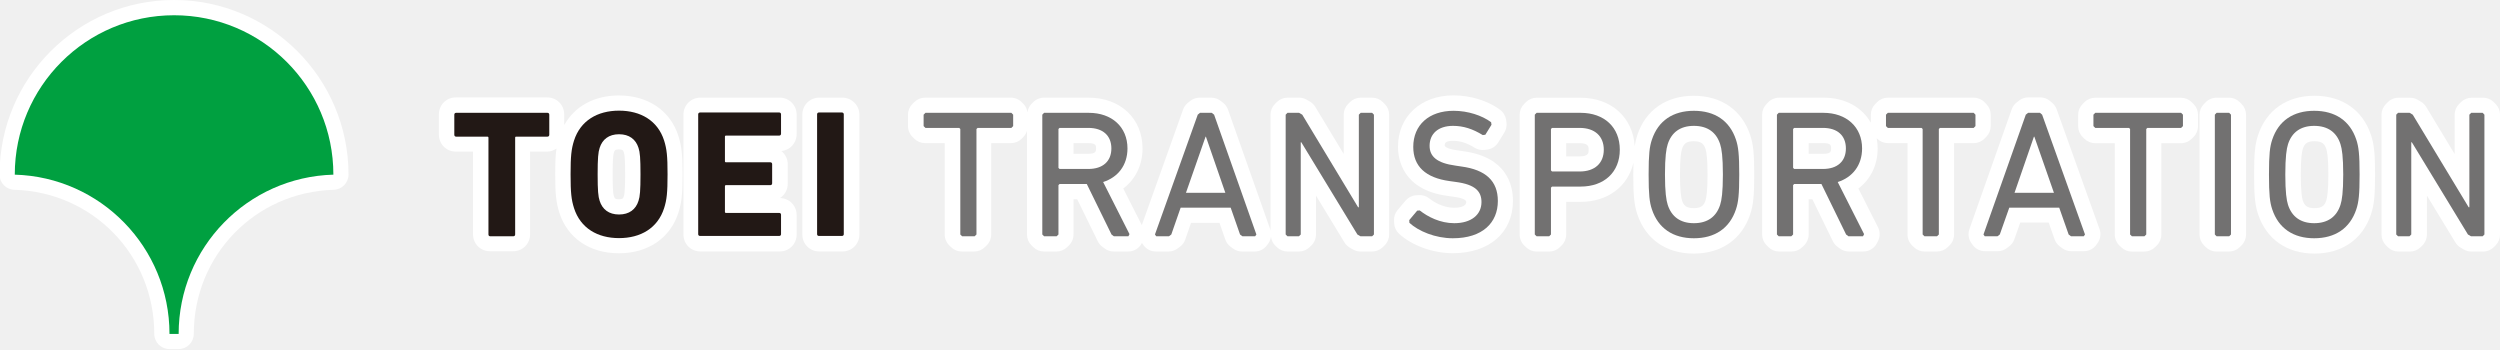
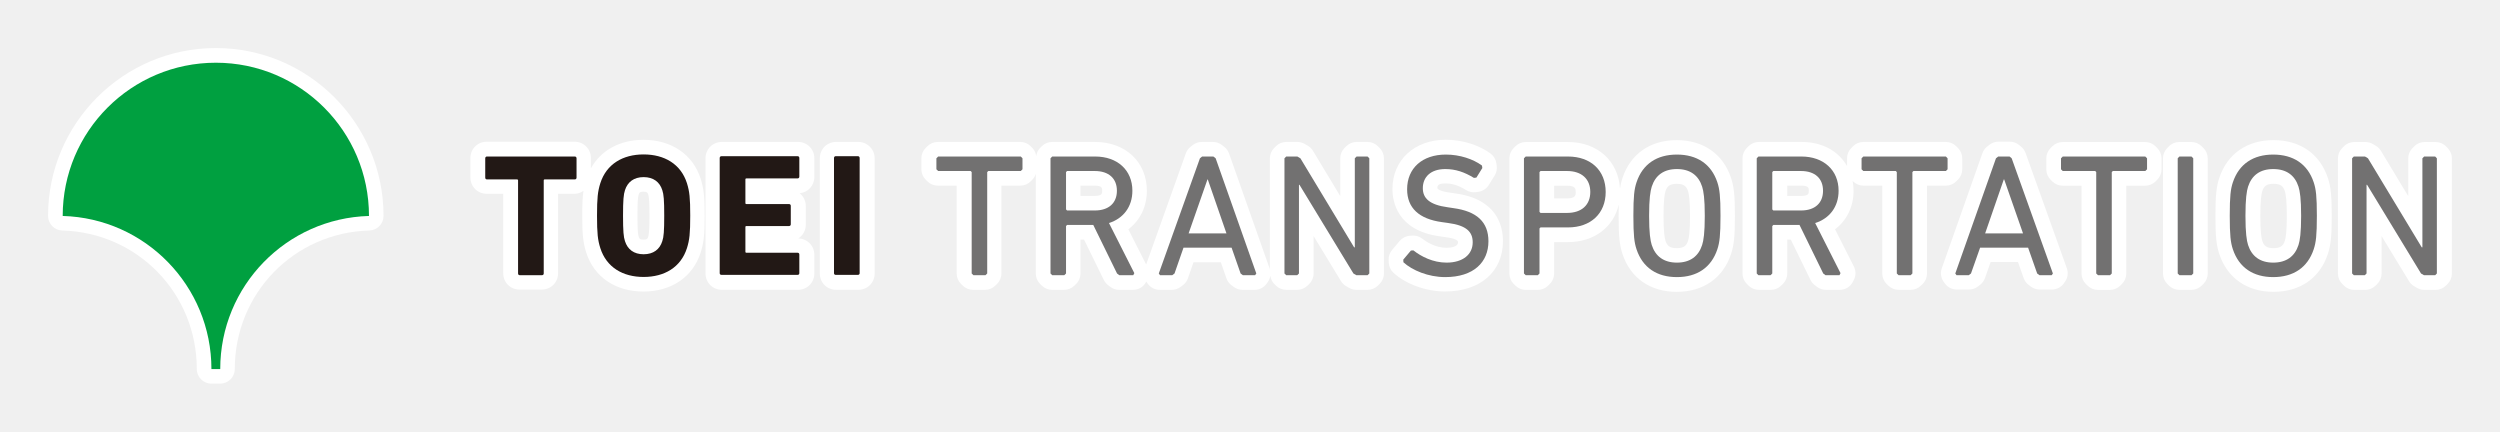
- <svg xmlns="http://www.w3.org/2000/svg" width="49.413mm" height="6.899mm" version="1.1" viewBox="0 0 49.413 6.899">
+ <svg xmlns="http://www.w3.org/2000/svg" version="1.1" viewBox="-0.997 -0.988 51.4 8.876">
  <g transform="translate(-129.93 -109.57)">
    <g transform="matrix(.35278 0 0 -.35278 142.26 113.45)">
      <path d="m0 0c-0.03-0.098-0.053-0.168-0.278-0.168-0.222 0-0.243 0.068-0.281 0.185-0.047 0.141-0.067 0.504-0.067 1.212 0 0.718 0.019 1.072 0.071 1.228 0.033 0.103 0.055 0.171 0.277 0.171 0.226 0 0.248-0.07 0.284-0.185 0.048-0.14 0.067-0.492 0.067-1.214 0-0.502-8e-3 -1.039-0.073-1.229m-0.278 5.65c-1.38 0-2.478-0.612-3.062-1.661v0.598c0 0.534-0.419 0.953-0.953 0.953h-5.118c-0.533 0-0.951-0.419-0.951-0.953v-1.129c0-0.534 0.418-0.953 0.951-0.953h0.962v-4.633c0-0.533 0.418-0.95 0.951-0.95h1.293c0.534 0 0.953 0.417 0.953 0.95v4.633h0.959c0.197 0 0.369 0.071 0.52 0.171-0.053-0.363-0.071-0.79-0.071-1.447 0-1.106 0.05-1.568 0.233-2.151 0.456-1.422 1.701-2.27 3.333-2.27 1.633 0 2.88 0.849 3.336 2.274 0.182 0.576 0.232 1.037 0.232 2.147s-0.05 1.572-0.233 2.154c-0.455 1.42-1.702 2.267-3.335 2.267" style="fill:#fff" />
    </g>
    <g transform="matrix(.35278 0 0 -.35278 145.34 111.5)">
      <path d="m0 0h-4.436c-0.535 0-0.954-0.419-0.954-0.953v-6.715c0-0.533 0.419-0.95 0.954-0.95h4.436c0.534 0 0.952 0.417 0.952 0.95v1.089c0 0.53-0.411 0.946-0.939 0.953 0.267 0.167 0.441 0.463 0.441 0.808v1.078c0 0.307-0.14 0.577-0.36 0.75 0.488 0.045 0.858 0.446 0.858 0.949v1.088c0 0.534-0.418 0.953-0.952 0.953" style="fill:#fff" />
    </g>
    <g transform="matrix(.35278 0 0 -.35278 146.58 111.5)">
      <path d="m0 0h-1.292c-0.534 0-0.952-0.419-0.952-0.953v-6.715c0-0.533 0.418-0.95 0.952-0.95h1.292c0.534 0 0.952 0.417 0.952 0.95v6.715c0 0.525-0.427 0.953-0.952 0.953" style="fill:#fff" />
    </g>
    <g transform="matrix(.35278 0 0 -.35278 151.44 112.61)">
      <path d="m0 0h-0.828v0.599h0.828c0.436 0 0.436-0.146 0.436-0.3 0-0.148 0-0.299-0.436-0.299m16.507 2.894c-0.159 0.16-0.377 0.251-0.603 0.251h-0.64c-0.225 0-0.442-0.09-0.601-0.249l-0.103-0.103c-0.159-0.16-0.249-0.376-0.249-0.602v-2.201l-1.593 2.641c-0.074 0.123-0.178 0.224-0.302 0.297l-0.177 0.102c-0.13 0.074-0.277 0.115-0.426 0.115h-0.649c-0.226 0-0.442-0.09-0.602-0.249l-0.103-0.103c-0.159-0.16-0.249-0.376-0.249-0.602v-6.559c-7e-3 0.043 2e-3 0.086-0.012 0.128l-2.369 6.715c-0.055 0.154-0.153 0.29-0.283 0.389l-0.132 0.103c-0.149 0.115-0.332 0.178-0.52 0.178h-0.657c-0.196 0-0.386-0.069-0.538-0.193l-0.126-0.102c-0.119-0.098-0.211-0.227-0.262-0.372l-2.312-6.475-1.039 2.052c0.682 0.514 1.08 1.313 1.08 2.244 0 1.676-1.242 2.846-3.019 2.846h-2.504c-0.229 0-0.449-0.093-0.609-0.257l-0.1-0.103c-0.123-0.126-0.188-0.29-0.216-0.462-0.028 0.171-0.092 0.334-0.215 0.461l-0.1 0.103c-0.16 0.165-0.38 0.258-0.61 0.258h-4.814c-0.225 0-0.44-0.089-0.6-0.249l-0.103-0.102c-0.16-0.159-0.251-0.376-0.251-0.603v-0.64c0-0.228 0.092-0.446 0.254-0.606l0.103-0.101c0.159-0.157 0.373-0.245 0.597-0.245h1.103v-5.122c0-0.229 0.092-0.448 0.255-0.608l0.102-0.099c0.159-0.156 0.373-0.244 0.595-0.244h0.701c0.223 0 0.435 0.087 0.595 0.243l0.102 0.099c0.163 0.16 0.256 0.379 0.256 0.609v5.122h1.105c0.229 0 0.448 0.091 0.607 0.255l0.1 0.101c0.092 0.094 0.151 0.209 0.192 0.332v-5.81c0-0.227 0.09-0.444 0.251-0.603l0.1-0.1c0.159-0.159 0.375-0.248 0.6-0.248h0.702c0.22 0 0.432 0.086 0.591 0.24l0.103 0.099c0.166 0.16 0.259 0.381 0.259 0.612v1.977h0.207l1.152-2.351c0.059-0.12 0.144-0.224 0.25-0.304l0.132-0.1c0.147-0.112 0.328-0.173 0.513-0.173h0.814c0.319 0 0.611 0.179 0.757 0.463l0.013 0.026c7e-3 -0.012 7e-3 -0.027 0.015-0.037l0.072-0.1c0.16-0.221 0.416-0.352 0.689-0.352h0.71c0.183 0 0.36 0.06 0.507 0.169l0.134 0.099c0.137 0.102 0.24 0.242 0.296 0.403l0.324 0.935h1.594l0.327-0.936c0.056-0.159 0.157-0.299 0.293-0.4l0.133-0.1c0.147-0.11 0.326-0.17 0.51-0.17h0.711c0.274 0 0.531 0.133 0.691 0.356l0.071 0.099c0.08 0.111 0.129 0.239 0.149 0.371 0.028-0.183 0.099-0.356 0.232-0.486l0.103-0.099c0.159-0.154 0.371-0.241 0.593-0.241h0.639c0.221 0 0.433 0.086 0.592 0.24l0.103 0.099c0.165 0.16 0.259 0.381 0.259 0.612v2.183l1.597-2.626c0.073-0.121 0.177-0.221 0.3-0.293l0.172-0.099c0.129-0.076 0.276-0.116 0.426-0.116h0.652c0.222 0 0.435 0.087 0.595 0.243l0.101 0.099c0.164 0.16 0.257 0.379 0.257 0.609v6.714c0 0.225-0.089 0.441-0.248 0.6z" style="fill:#fff" />
    </g>
    <g transform="matrix(.35278 0 0 -.35278 158.86 112.56)">
      <path d="m0 0-0.345 0.052c-0.589 0.079-0.717 0.218-0.718 0.267 0 0.1 0 0.267 0.461 0.267 0.412 0 0.776-0.116 1.221-0.391 0.168-0.102 0.366-0.144 0.56-0.118l0.144 0.02c0.252 0.034 0.476 0.179 0.61 0.395l0.345 0.559c0.105 0.171 0.147 0.372 0.118 0.57l-0.021 0.144c-0.033 0.224-0.154 0.426-0.336 0.561-0.684 0.504-1.66 0.806-2.61 0.806-1.83 0-3.109-1.183-3.109-2.875 0-0.715 0.27-2.414 2.76-2.754l0.363-0.053c0.577-0.074 0.695-0.201 0.7-0.284 0-0.299-0.473-0.331-0.676-0.331-0.663 0-1.204 0.37-1.405 0.529-0.168 0.133-0.379 0.197-0.592 0.181l-0.142-0.011c-0.228-0.016-0.439-0.125-0.587-0.3l-0.445-0.529c-0.139-0.166-0.21-0.378-0.198-0.594l8e-3 -0.152c0.012-0.222 0.11-0.429 0.272-0.579 0.718-0.662 1.899-1.091 3.009-1.091 2.049 0 3.373 1.153 3.373 2.938 0 0.895-0.36 2.446-2.76 2.773" style="fill:#fff" />
    </g>
    <g transform="matrix(.35278 0 0 -.35278 163.64 113.53)">
      <path d="m0 0c-0.089-0.277-0.226-0.437-0.662-0.437-0.431 0-0.567 0.16-0.656 0.435-0.052 0.161-0.113 0.542-0.113 1.44 0 0.899 0.061 1.28 0.113 1.439 0.089 0.276 0.225 0.436 0.656 0.436 0.436 0 0.573-0.16 0.663-0.439 0.051-0.157 0.112-0.534 0.112-1.436 0-0.901-0.061-1.278-0.113-1.438m-7.05 2.463h-0.757v0.74h0.757c0.502 0 0.502-0.205 0.502-0.37s0-0.37-0.502-0.37m6.388 3.396c-1.541 0-2.692-0.801-3.158-2.197-0.066-0.196-0.114-0.392-0.149-0.624-0.099 1.604-1.31 2.711-3.031 2.711h-2.461c-0.226 0-0.442-0.09-0.602-0.249l-0.102-0.103c-0.159-0.16-0.249-0.376-0.249-0.601v-6.715c0-0.229 0.093-0.45 0.258-0.61l0.103-0.1c0.158-0.153 0.371-0.24 0.592-0.24h0.703c0.224 0 0.439 0.089 0.598 0.246l0.101 0.1c0.162 0.16 0.252 0.377 0.252 0.604v1.835h0.807c1.529 0 2.657 0.873 2.961 2.191-6e-3 -0.199-9e-3 -0.416-9e-3 -0.669 0-1.178 0.053-1.698 0.228-2.222 0.466-1.398 1.618-2.199 3.158-2.199 1.545 0 2.698 0.801 3.165 2.202 0.173 0.525 0.226 1.044 0.226 2.219 0 1.181-0.053 1.7-0.227 2.222-0.465 1.398-1.619 2.199-3.164 2.199" style="fill:#fff" />
    </g>
    <g transform="matrix(.35278 0 0 -.35278 165.97 112.61)">
      <path d="m0 0h-0.826v0.599h0.826c0.431 0 0.431-0.146 0.431-0.3 0-0.153 0-0.299-0.431-0.299m9.027 0.853 0.1 0.101c0.158 0.159 0.246 0.373 0.246 0.597v0.64c0 0.222-0.087 0.436-0.243 0.594l-0.1 0.103c-0.159 0.164-0.379 0.257-0.608 0.257h-4.81c-0.226 0-0.442-0.09-0.602-0.249l-0.102-0.103c-0.159-0.16-0.249-0.376-0.249-0.602v-0.45c-0.494 0.863-1.438 1.404-2.638 1.404h-2.503c-0.229 0-0.449-0.093-0.609-0.257l-0.1-0.103c-0.155-0.158-0.242-0.372-0.242-0.594v-6.714c0-0.227 0.09-0.444 0.251-0.603l0.1-0.1c0.159-0.159 0.375-0.248 0.6-0.248h0.703c0.222 0 0.435 0.087 0.594 0.243l0.102 0.099c0.164 0.16 0.257 0.379 0.257 0.609v1.977h0.207l1.148-2.35c0.059-0.122 0.146-0.226 0.253-0.307l0.133-0.1c0.147-0.11 0.326-0.171 0.511-0.171h0.814c0.32 0 0.613 0.18 0.758 0.465l0.061 0.12c0.123 0.243 0.123 0.528 1e-3 0.77l-1.1 2.174c0.682 0.513 1.079 1.313 1.079 2.244 0 0.199-0.02 0.389-0.054 0.573l0.028-0.027c0.16-0.158 0.375-0.246 0.599-0.246h1.1v-5.122c0-0.23 0.094-0.451 0.258-0.611l0.103-0.099c0.159-0.154 0.371-0.241 0.593-0.241h0.702c0.221 0 0.434 0.087 0.593 0.241l0.102 0.099c0.165 0.16 0.258 0.381 0.258 0.611v5.122h1.101c0.227 0 0.446 0.091 0.605 0.254" style="fill:#fff" />
    </g>
    <g transform="matrix(.35278 0 0 -.35278 173.25 111.59)">
      <path d="m0 0c-0.159 0.159-0.375 0.249-0.601 0.249h-4.81c-0.225 0-0.442-0.09-0.601-0.249l-0.102-0.103c-0.16-0.16-0.25-0.376-0.25-0.601v-0.641c0-0.226 0.091-0.444 0.252-0.604l0.103-0.102c0.159-0.157 0.374-0.246 0.598-0.246h1.1v-5.122c0-0.229 0.094-0.45 0.258-0.61l0.103-0.1c0.159-0.153 0.371-0.24 0.593-0.24h0.702c0.222 0 0.436 0.088 0.595 0.243l0.102 0.1c0.163 0.16 0.255 0.379 0.255 0.607v5.122h1.102c0.224 0 0.439 0.089 0.599 0.246l0.102 0.102c0.161 0.16 0.252 0.378 0.252 0.604v0.641c0 0.225-0.09 0.441-0.249 0.601z" style="fill:#fff" />
    </g>
    <g transform="matrix(.35278 0 0 -.35278 170.58 111.73)">
      <path d="m0 0c-0.051 0.142-0.138 0.268-0.252 0.364l-0.122 0.103c-0.153 0.129-0.348 0.2-0.548 0.2h-0.663c-0.19 0-0.375-0.063-0.524-0.182l-0.131-0.102c-0.128-0.1-0.224-0.234-0.278-0.386l-2.37-6.715c-0.092-0.261-0.052-0.551 0.108-0.776l0.071-0.1c0.16-0.223 0.418-0.357 0.693-0.357h0.714c0.186 0 0.368 0.061 0.516 0.175l0.13 0.099c0.132 0.101 0.231 0.237 0.286 0.393l0.331 0.938h1.593l0.33-0.937c0.055-0.158 0.158-0.297 0.292-0.399l0.133-0.099c0.147-0.111 0.326-0.17 0.51-0.17h0.712c0.274 0 0.532 0.133 0.691 0.355l0.071 0.1c0.163 0.226 0.204 0.518 0.11 0.781z" style="fill:#fff" />
    </g>
    <g transform="matrix(.35278 0 0 -.35278 174.2 111.59)">
      <path d="m0 0c-0.159 0.16-0.376 0.251-0.603 0.251h-0.703c-0.231 0-0.451-0.094-0.611-0.26l-0.1-0.102c-0.153-0.159-0.239-0.37-0.239-0.591v-6.715c0-0.225 0.089-0.44 0.248-0.6l0.099-0.099c0.159-0.16 0.377-0.251 0.603-0.251h0.703c0.223 0 0.436 0.087 0.594 0.242l0.102 0.1c0.164 0.16 0.257 0.379 0.257 0.608v6.715c0 0.224-0.089 0.44-0.248 0.599z" style="fill:#fff" />
    </g>
    <g transform="matrix(.35278 0 0 -.35278 175.91 113.53)">
      <path d="m0 0c-0.089-0.276-0.226-0.437-0.664-0.437-0.43 0-0.566 0.161-0.655 0.436-0.051 0.159-0.111 0.538-0.111 1.44 0 0.903 0.06 1.282 0.111 1.439 0.089 0.276 0.224 0.436 0.655 0.436 0.438 0 0.575-0.159 0.665-0.44 0.052-0.157 0.113-0.533 0.113-1.435 0-0.901-0.061-1.277-0.114-1.439m-0.664 5.86c-1.541 0-2.691-0.801-3.156-2.197-0.174-0.516-0.226-1.035-0.226-2.224 0-1.183 0.052-1.703 0.225-2.221 0.467-1.399 1.617-2.2 3.157-2.2 1.547 0 2.702 0.801 3.167 2.2 0.175 0.528 0.229 1.047 0.229 2.221 0 1.18-0.054 1.7-0.229 2.222-0.464 1.398-1.619 2.199-3.167 2.199" style="fill:#fff" />
    </g>
    <g transform="matrix(.35278 0 0 -.35278 179.26 111.63)">
      <path d="m0 0-0.099 0.103c-0.16 0.166-0.381 0.26-0.612 0.26h-0.643c-0.227 0-0.444-0.091-0.604-0.252l-0.101-0.102c-0.158-0.159-0.247-0.374-0.247-0.599v-2.201l-1.594 2.641c-0.073 0.119-0.173 0.219-0.293 0.291l-0.172 0.102c-0.132 0.078-0.282 0.12-0.435 0.12h-0.653c-0.229 0-0.448-0.092-0.608-0.257l-0.1-0.102c-0.155-0.158-0.242-0.372-0.242-0.594v-6.715c0-0.226 0.09-0.443 0.251-0.602l0.1-0.1c0.159-0.159 0.375-0.248 0.599-0.248h0.641c0.223 0 0.437 0.088 0.595 0.243l0.102 0.1c0.163 0.16 0.255 0.379 0.255 0.607v2.186l1.598-2.627c0.074-0.122 0.178-0.224 0.301-0.295l0.172-0.1c0.129-0.075 0.276-0.114 0.426-0.114h0.652c0.227 0 0.444 0.091 0.604 0.252l0.099 0.1c0.157 0.159 0.246 0.375 0.246 0.598v6.715c0 0.22-0.086 0.431-0.238 0.59" style="fill:#fff" />
    </g>
    <g transform="matrix(.35278 0 0 -.35278 133.37 109.57)">
      <path d="m0 0c-5.391 0-9.776-4.388-9.776-9.783 0-0.46 0.366-0.837 0.827-0.85 4.397-0.123 7.841-3.669 7.841-8.073 0-0.47 0.38-0.851 0.85-0.851h0.513c0.47 0 0.851 0.381 0.851 0.851 0 4.404 3.444 7.95 7.842 8.073 0.46 0.013 0.827 0.393 0.827 0.853 0 5.392-4.385 9.78-9.775 9.78" style="fill:#fff" />
    </g>
    <g transform="matrix(.35278 0 0 -.35278 139.62 114.24)">
      <path d="m0 0c-0.061 0-0.101 0.039-0.101 0.1v5.421c0 0.042-0.022 0.061-0.063 0.061h-1.75c-0.06 0-0.1 0.04-0.1 0.104v1.127c0 0.062 0.04 0.104 0.1 0.104h5.118c0.061 0 0.103-0.042 0.103-0.104v-1.127c0-0.064-0.042-0.104-0.103-0.104h-1.751c-0.039 0-0.058-0.019-0.058-0.061v-5.421c0-0.061-0.043-0.1-0.103-0.1z" style="fill:#221815" />
    </g>
    <g transform="matrix(.35278 0 0 -.35278 142.55 113.54)">
      <path d="m0 0c0.083 0.241 0.112 0.58 0.112 1.484 0 0.906-0.029 1.242-0.112 1.486-0.15 0.476-0.518 0.762-1.09 0.762-0.569 0-0.934-0.286-1.086-0.762-0.082-0.244-0.113-0.58-0.113-1.486 0-0.904 0.031-1.243 0.113-1.484 0.152-0.479 0.517-0.764 1.086-0.764 0.572 0 0.94 0.285 1.09 0.764m-3.612-0.407c-0.151 0.476-0.193 0.863-0.193 1.891 0 1.027 0.042 1.413 0.193 1.894 0.358 1.117 1.314 1.676 2.522 1.676 1.212 0 2.168-0.559 2.526-1.676 0.15-0.481 0.192-0.867 0.192-1.894 0-1.028-0.042-1.415-0.192-1.891-0.358-1.12-1.314-1.68-2.526-1.68-1.208 0-2.164 0.56-2.522 1.68" style="fill:#221815" />
    </g>
    <g transform="matrix(.35278 0 0 -.35278 143.73 111.83)">
      <path d="m0 0c0 0.062 0.042 0.104 0.104 0.104h4.436c0.06 0 0.101-0.042 0.101-0.104v-1.088c0-0.059-0.041-0.103-0.101-0.103h-2.982c-0.041 0-0.06-0.02-0.06-0.059v-1.374c0-0.041 0.019-0.062 0.06-0.062h2.483c0.061 0 0.102-0.041 0.102-0.101v-1.077c0-0.063-0.041-0.103-0.102-0.103h-2.483c-0.041 0-0.06-0.02-0.06-0.061v-1.434c0-0.041 0.019-0.061 0.06-0.061h2.982c0.06 0 0.101-0.04 0.101-0.102v-1.089c0-0.06-0.041-0.099-0.101-0.099h-4.436c-0.062 0-0.104 0.039-0.104 0.099z" style="fill:#221815" />
    </g>
    <g transform="matrix(.35278 0 0 -.35278 146.08 111.83)">
      <path d="m0 0c0 0.062 0.039 0.104 0.102 0.104h1.292c0.059 0 0.101-0.042 0.101-0.104v-6.714c0-0.06-0.042-0.099-0.101-0.099h-1.292c-0.063 0-0.102 0.039-0.102 0.099z" style="fill:#221815" />
    </g>
    <g transform="matrix(.35278 0 0 -.35278 149.92 111.8)">
      <path d="m0 0h-4.814l-0.103-0.104v-0.64l0.103-0.101h1.892l0.061-0.062v-5.91l0.102-0.1h0.701l0.102 0.1v5.91l0.063 0.062h1.893l0.1 0.101v0.64z" style="fill:#727171" />
    </g>
    <g transform="matrix(.35278 0 0 -.35278 151.45 111.8)">
      <path d="m0 0h-2.504l-0.1-0.104v-6.713l0.1-0.1h0.702l0.103 0.1v2.767l0.06 0.061h1.528l1.385-2.828 0.132-0.1h0.813l0.062 0.12-1.477 2.92c0.833 0.264 1.364 0.946 1.364 1.882 0 1.201-0.873 1.995-2.168 1.995m-1.639-3.145-0.06 0.062v2.176l0.06 0.062h1.618c0.806 0 1.287-0.428 1.287-1.15 0-0.721-0.481-1.15-1.287-1.15h-1.618" style="fill:#727171" />
    </g>
    <g transform="matrix(.35278 0 0 -.35278 153.88 111.8)">
      <path d="m0 0h-0.657l-0.126-0.104-2.398-6.713 0.073-0.1h0.71l0.133 0.1 0.524 1.505h2.802l0.526-1.505 0.133-0.1h0.711l0.071 0.1-2.369 6.713-0.133 0.104m-1.443-4.479 1.099 3.144h0.018l1.088-3.144z" style="fill:#727171" />
    </g>
    <g transform="matrix(.35278 0 0 -.35278 157.05 111.8)">
      <path d="m0 0h-0.64l-0.103-0.104v-5.188h-0.041l-3.13 5.188-0.177 0.104h-0.65l-0.102-0.104v-6.713l0.102-0.1h0.64l0.103 0.1v5.169h0.03l3.144-5.169 0.172-0.1h0.652l0.102 0.1v6.713z" style="fill:#727171" />
    </g>
    <g transform="matrix(.35278 0 0 -.35278 158.66 111.76)">
      <path d="m0 0c-1.373 0-2.258-0.793-2.258-2.023 0-1.088 0.692-1.73 2.031-1.914l0.35-0.049c1.107-0.144 1.441-0.538 1.441-1.129 0-0.702-0.568-1.182-1.525-1.182-0.793 0-1.482 0.358-1.934 0.714l-0.142-0.011-0.445-0.529 8e-3 -0.153c0.508-0.468 1.453-0.865 2.432-0.865 1.668 0 2.523 0.874 2.523 2.087 0 1.127-0.682 1.748-2.036 1.932l-0.332 0.05c-1.07 0.144-1.456 0.529-1.456 1.111 0 0.66 0.466 1.117 1.313 1.117 0.587 0 1.108-0.173 1.666-0.516l0.144 0.019 0.345 0.558-0.021 0.143c-0.507 0.376-1.291 0.64-2.104 0.64" style="fill:#727171" />
    </g>
    <g transform="matrix(.35278 0 0 -.35278 161.17 111.8)">
      <path d="m0 0h-2.461l-0.103-0.104v-6.713l0.103-0.1h0.703l0.1 0.1v2.626l0.06 0.059h1.598c1.333 0 2.199 0.815 2.199 2.066 0 1.253-0.866 2.066-2.199 2.066m-1.598-3.287-0.06 0.06v2.32l0.06 0.062h1.547c0.855 0 1.353-0.469 1.353-1.221s-0.498-1.221-1.353-1.221h-1.547" style="fill:#727171" />
    </g>
    <g transform="matrix(.35278 0 0 -.35278 163.41 111.76)">
      <path d="m0 0c-1.163 0-1.996-0.548-2.352-1.616-0.133-0.397-0.184-0.813-0.184-1.953 0-1.139 0.051-1.555 0.184-1.953 0.356-1.068 1.189-1.619 2.352-1.619 1.168 0 2.001 0.551 2.357 1.619 0.132 0.398 0.184 0.814 0.184 1.953 0 1.14-0.052 1.556-0.184 1.953-0.356 1.068-1.189 1.616-2.357 1.616m0-6.297c-0.765 0-1.253 0.368-1.466 1.028-0.082 0.255-0.154 0.702-0.154 1.7 0 0.997 0.072 1.444 0.154 1.699 0.213 0.661 0.701 1.026 1.466 1.026 0.77 0 1.259-0.365 1.471-1.026 0.083-0.255 0.154-0.702 0.154-1.699 0-0.998-0.071-1.445-0.154-1.7-0.212-0.66-0.701-1.028-1.471-1.028" style="fill:#727171" />
    </g>
    <g transform="matrix(.35278 0 0 -.35278 165.97 111.8)">
      <path d="m0 0h-2.504l-0.1-0.104v-6.713l0.1-0.1h0.704l0.102 0.1v2.767l0.06 0.061h1.528l1.382-2.828 0.132-0.1h0.814l0.061 0.12-1.477 2.92c0.836 0.264 1.365 0.946 1.365 1.882 0 1.201-0.875 1.995-2.167 1.995m-1.638-3.145-0.06 0.062v2.176l0.06 0.062h1.617c0.804 0 1.281-0.428 1.281-1.15 0-0.721-0.477-1.15-1.281-1.15h-1.617" style="fill:#727171" />
    </g>
    <g transform="matrix(.35278 0 0 -.35278 168.94 111.8)">
      <path d="m0 0h-4.81l-0.103-0.104v-0.64l0.103-0.101h1.891l0.06-0.062v-5.91l0.103-0.1h0.702l0.103 0.1v5.91l0.061 0.062h1.89l0.1 0.101v0.64z" style="fill:#727171" />
    </g>
    <g transform="matrix(.35278 0 0 -.35278 173.04 111.8)">
      <path d="m0 0h-4.81l-0.102-0.104v-0.64l0.102-0.101h1.89l0.061-0.062v-5.91l0.103-0.1h0.702l0.101 0.1v5.91l0.062 0.062h1.891l0.103 0.101v0.64z" style="fill:#727171" />
    </g>
    <g transform="matrix(.35278 0 0 -.35278 170.25 111.8)">
      <path d="m0 0h-0.663l-0.13-0.104-2.371-6.713 0.071-0.1h0.713l0.13 0.1 0.532 1.505h2.797l0.529-1.505 0.133-0.1h0.712l0.071 0.1-2.402 6.713-0.122 0.104m-1.424-4.479 1.087 3.144h0.022l1.098-3.144z" style="fill:#727171" />
    </g>
    <g transform="matrix(.35278 0 0 -.35278 173.99 111.8)">
      <path d="m0 0h-0.704l-0.099-0.104v-6.713l0.099-0.1h0.704l0.102 0.1v6.713z" style="fill:#727171" />
    </g>
    <g transform="matrix(.35278 0 0 -.35278 175.67 111.76)">
      <path d="m0 0c-1.16 0-1.994-0.548-2.35-1.616-0.133-0.397-0.182-0.813-0.182-1.953 0-1.139 0.049-1.555 0.182-1.953 0.356-1.068 1.19-1.619 2.35-1.619 1.168 0 2.005 0.551 2.36 1.619 0.133 0.398 0.185 0.814 0.185 1.953 0 1.14-0.052 1.556-0.185 1.953-0.355 1.068-1.192 1.616-2.36 1.616m0-6.297c-0.762 0-1.252 0.368-1.465 1.028-0.081 0.255-0.152 0.702-0.152 1.7 0 0.997 0.071 1.444 0.152 1.699 0.213 0.661 0.703 1.026 1.465 1.026 0.772 0 1.262-0.365 1.474-1.026 0.083-0.255 0.154-0.702 0.154-1.699 0-0.998-0.071-1.445-0.154-1.7-0.212-0.66-0.702-1.028-1.474-1.028" style="fill:#727171" />
    </g>
    <g transform="matrix(.35278 0 0 -.35278 179 111.8)">
      <path d="m0 0h-0.642l-0.102-0.104v-5.188h-0.039l-3.134 5.188-0.172 0.104h-0.652l-0.1-0.104v-6.713l0.1-0.1h0.64l0.102 0.1v5.169h0.031l3.144-5.169 0.172-0.1h0.652l0.099 0.1v6.713z" style="fill:#727171" />
    </g>
    <g transform="matrix(.35278 0 0 -.35278 133.28 116.17)">
      <path d="m0 0c0 4.847-3.859 8.788-8.668 8.923v3e-3c0 4.93 3.996 8.928 8.926 8.928 4.929 0 8.924-3.998 8.924-8.928v-3e-3c-4.809-0.135-8.669-4.076-8.669-8.923z" style="fill:#00a040" />
    </g>
  </g>
</svg>
